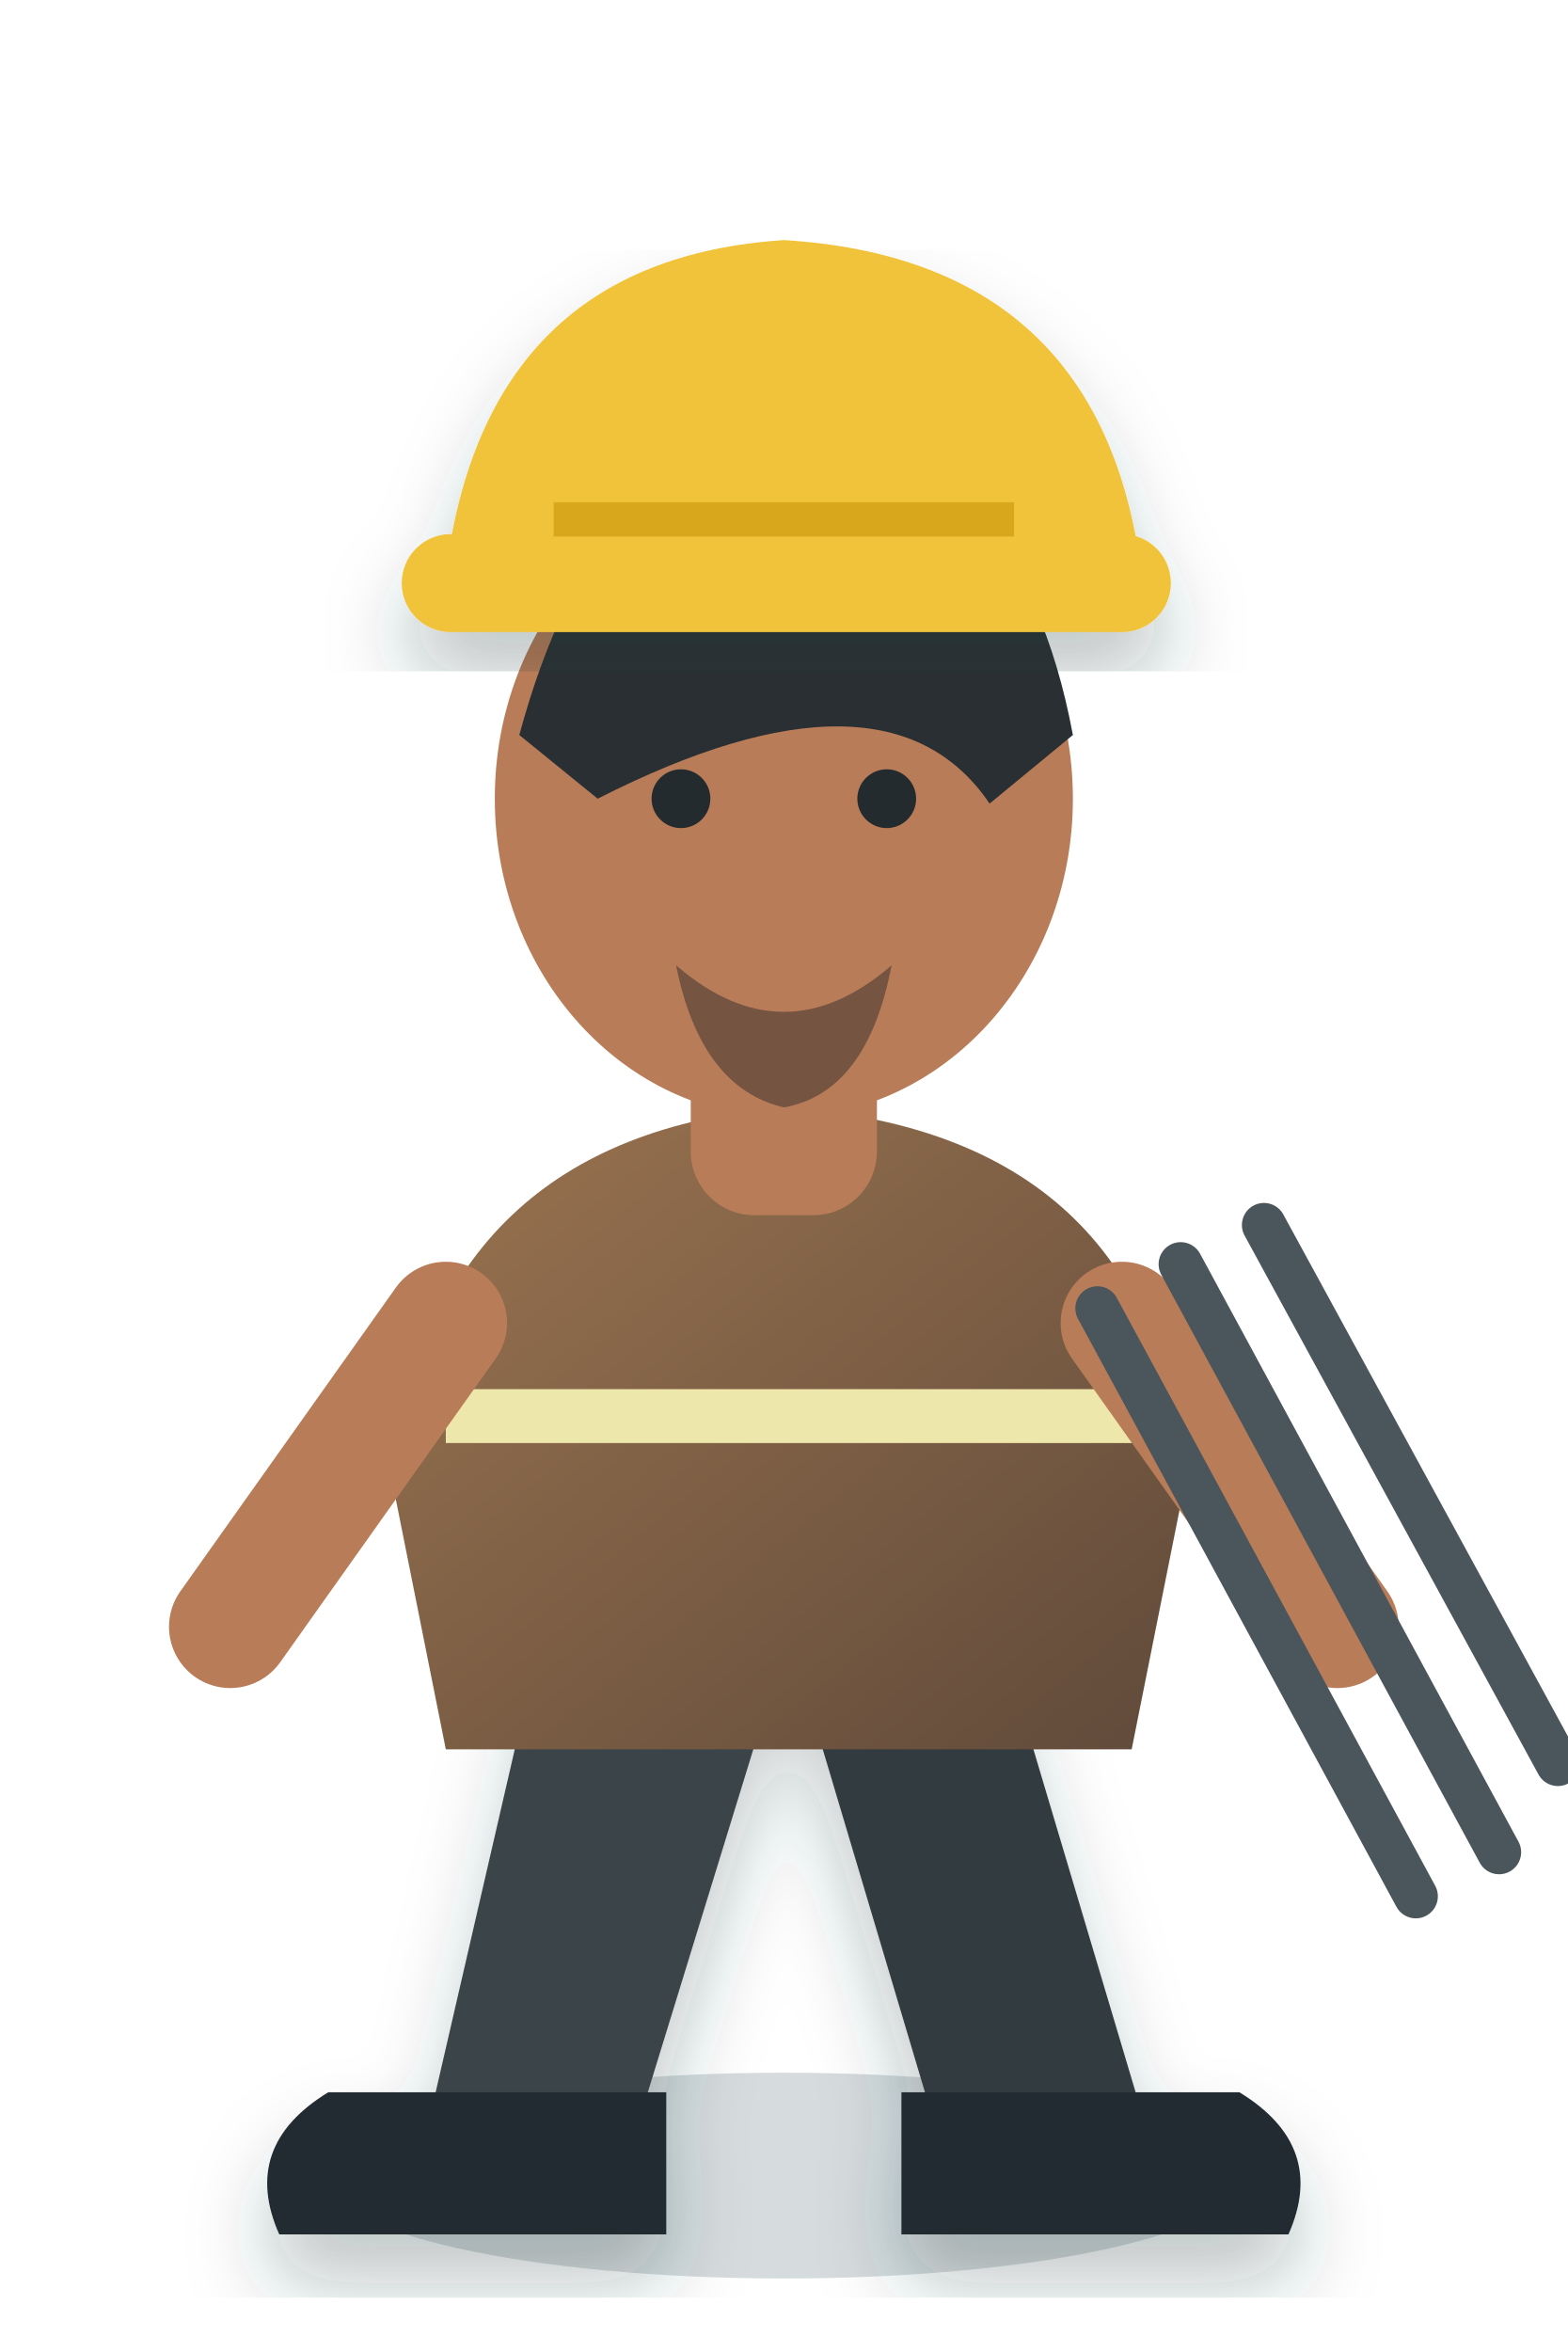
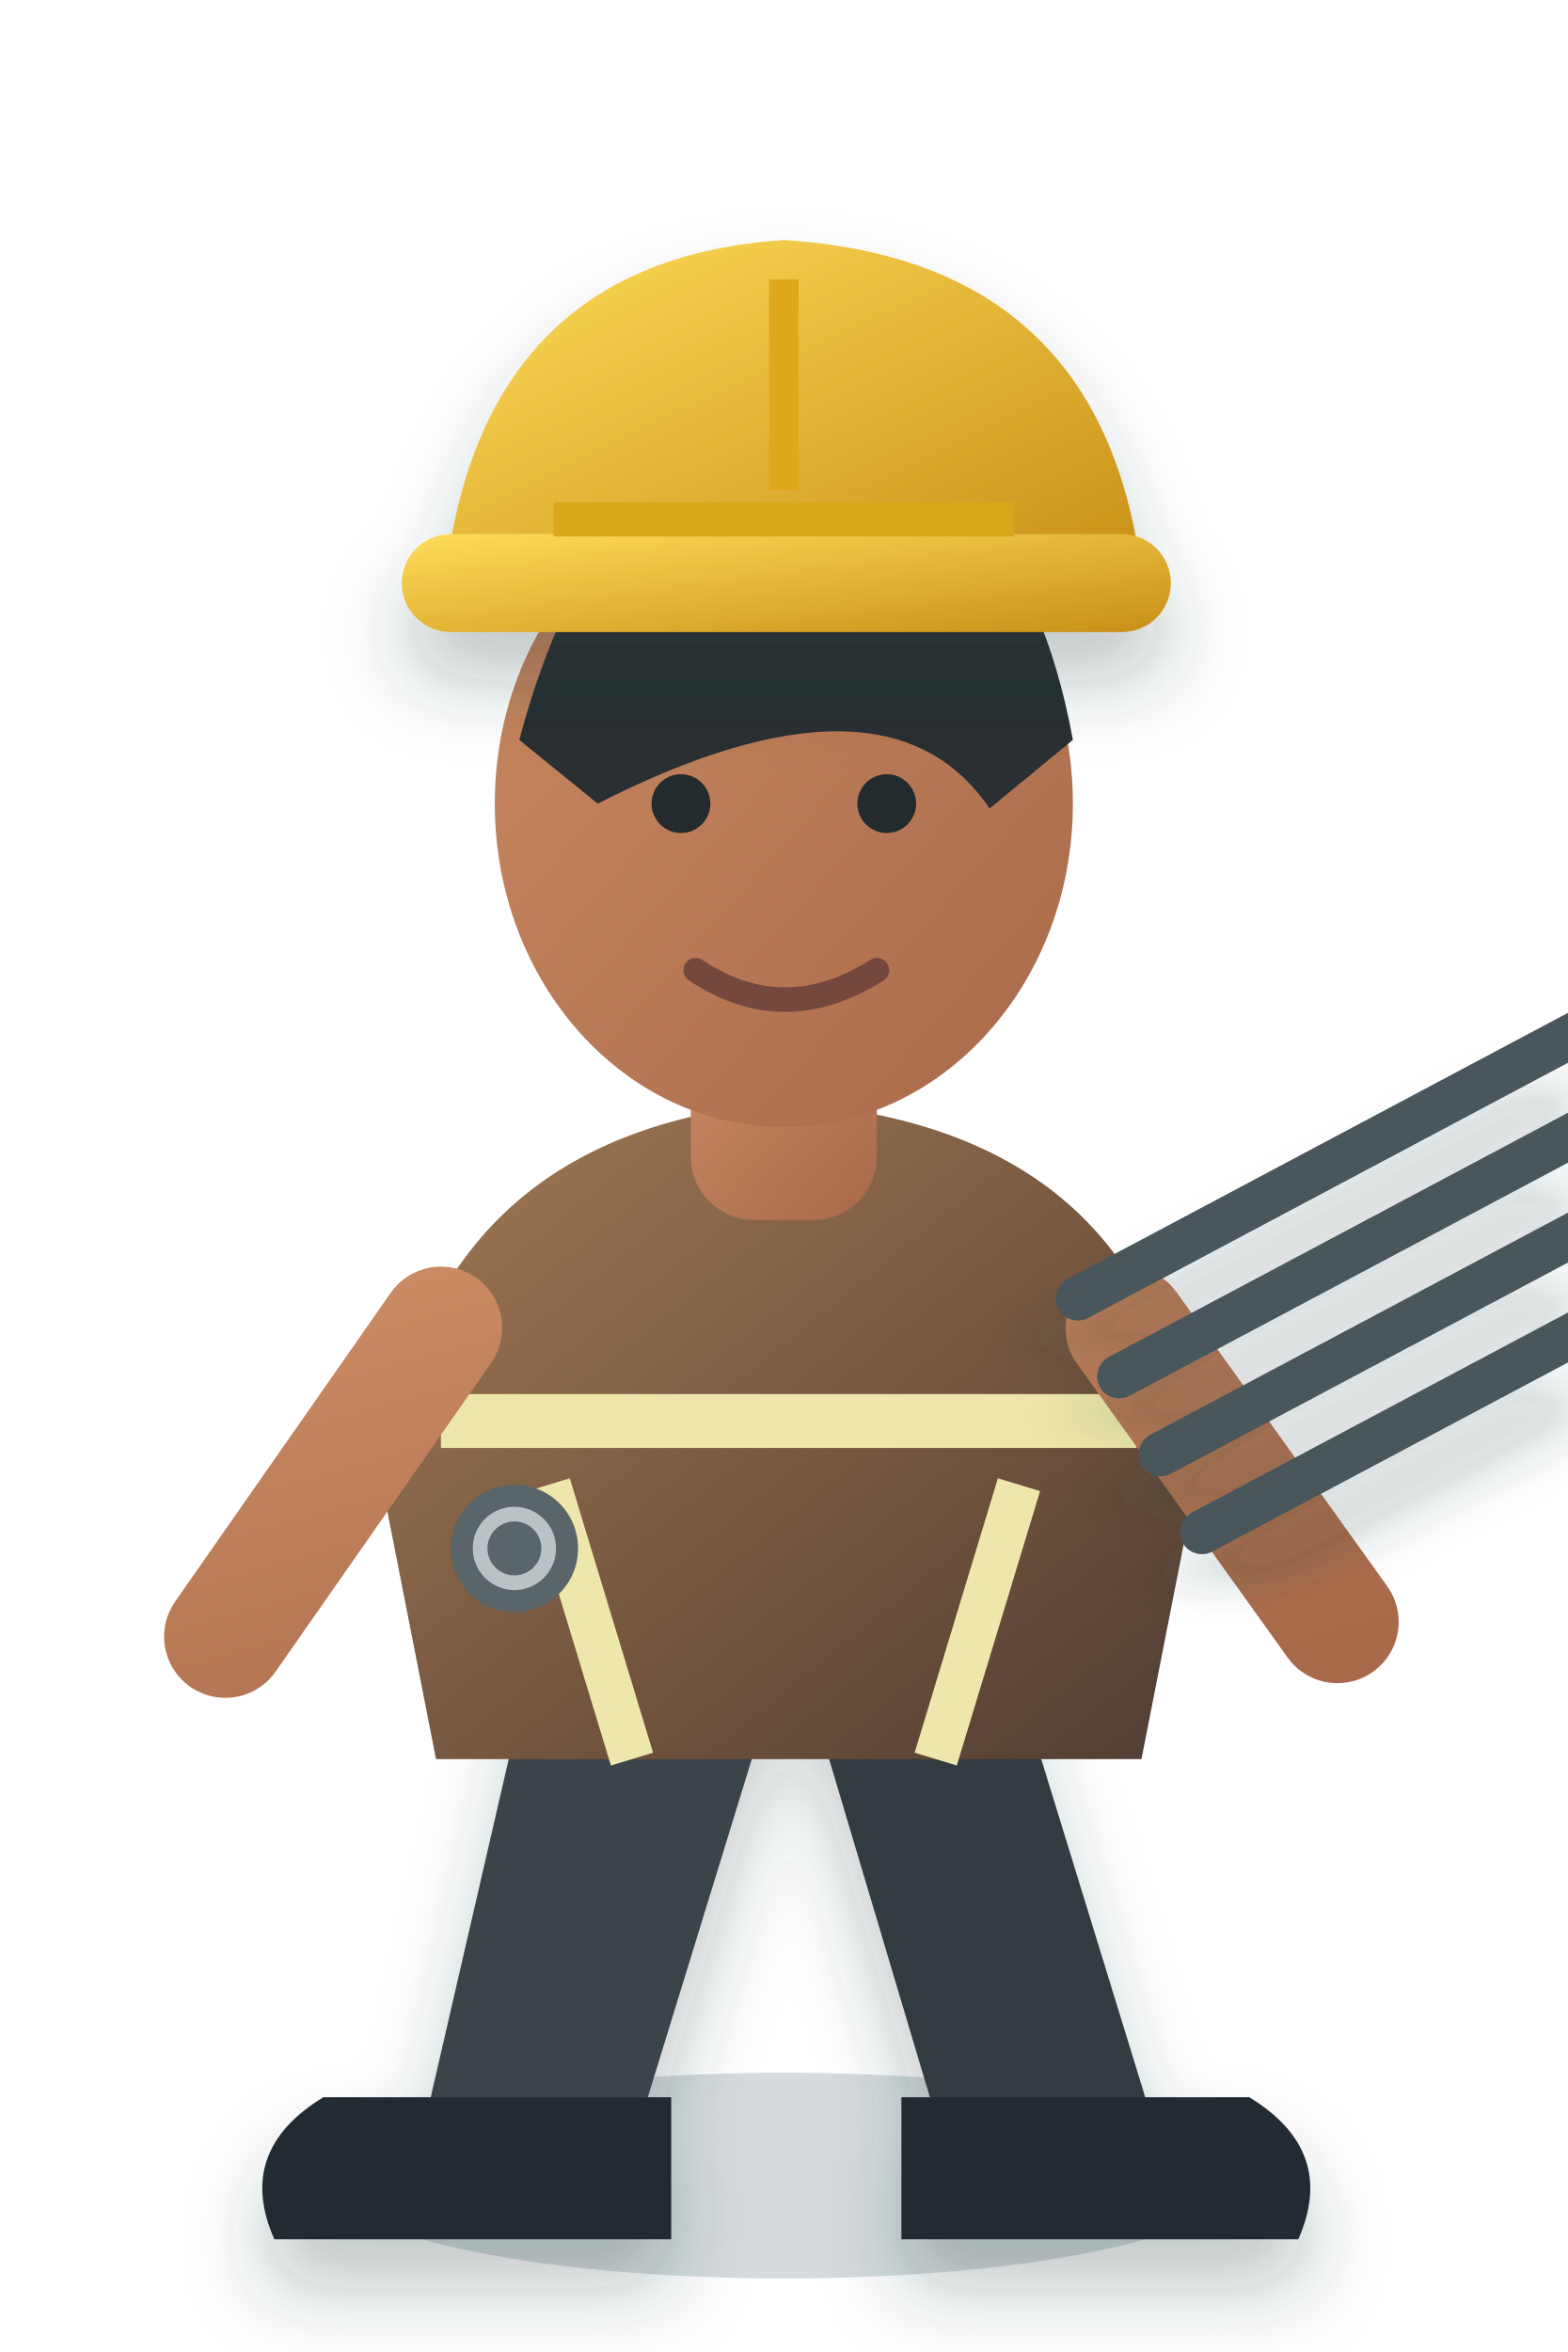
<svg xmlns="http://www.w3.org/2000/svg" width="320" height="480" viewBox="0 0 320 480">
  <defs>
    <linearGradient id="w" x1="0" y1="0" x2="1" y2="1">
-       <stop stop-color="#9b7450" />
-       <stop offset="1" stop-color="#604a3a" />
+       <stop stop-color="#a17a55" />
+       <stop offset=".6" stop-color="#72543e" />
+       <stop offset="1" stop-color="#4f3d34" />
    </linearGradient>
-     <filter id="s">
+     <linearGradient id="skin" x1="0" y1="0" x2="1" y2="1">
+       <stop stop-color="#ca8a62" />
+       <stop offset="1" stop-color="#a8694a" />
+     </linearGradient>
+     <linearGradient id="helmet" x1="0" y1="0" x2="1" y2="1">
+       <stop stop-color="#ffdc59" />
+       <stop offset="1" stop-color="#c88f18" />
+     </linearGradient>
+     <filter id="s" x="-40%" y="-40%" width="190%" height="200%">
      <feDropShadow dx="0" dy="10" stdDeviation="8" flood-color="#26383a" flood-opacity=".28" />
    </filter>
  </defs>
  <ellipse cx="160" cy="444" rx="94" ry="21" fill="#1d3f47" opacity=".18" />
  <g filter="url(#s)">
-     <path d="M112 327L88 431h43l32-104Z" fill="#3b4549" />
-     <path d="M202 327l31 104h-43l-31-104Z" fill="#323b3f" />
-     <path d="M67 427h69v29H57q-8-18 10-29Zm117 0h69q18 11 10 29h-79Z" fill="#242c30" />
+     <path d="M111 328L87 432h44l32-104Z" fill="#3b4549" />
+     <path d="M203 328l32 104h-44l-31-104Z" fill="#323b3f" />
+     <path d="M66 428h71v29H56q-8-18 10-29Zm118 0h71q18 11 10 29h-81Z" fill="#242c30" />
  </g>
-   <path d="M80 302q9-70 80-76q75 5 82 76l-11 55H91Z" fill="url(#w)" />
-   <path d="M91 289h140" stroke="#eee7ab" stroke-width="11" />
-   <path d="M91 270l-44 62M229 270l44 62" stroke="#b97c58" stroke-width="25" stroke-linecap="round" />
-   <rect x="141" y="208" width="38" height="40" rx="13" fill="#b97c58" />
-   <ellipse cx="160" cy="163" rx="59" ry="65" fill="#b97c58" />
-   <path d="M106 150q16-59 55-62q47 3 58 62l-17 14q-21-31-80-1Z" fill="#292f32" />
-   <circle cx="139" cy="163" r="6" fill="#242b2e" />
-   <circle cx="181" cy="163" r="6" fill="#242b2e" />
-   <path d="M138 197q22 19 44 0q-5 26-22 29q-17-4-22-29Z" fill="#3e332e" opacity=".55" />
+   <path d="M78 303q9-72 82-78q77 5 84 78l-11 56H89Z" fill="url(#w)" />
+   <path d="M90 290h142" stroke="#eee7ab" stroke-width="11" />
+   <path d="M112 303l17 56M208 303l-17 56" stroke="#eee7ab" stroke-width="9" />
+   <path d="M90 271l-44 63M230 271l43 60" stroke="url(#skin)" stroke-width="25" stroke-linecap="round" />
+   <rect x="141" y="208" width="38" height="41" rx="13" fill="url(#skin)" />
+   <ellipse cx="160" cy="164" rx="59" ry="66" fill="url(#skin)" />
+   <path d="M106 151q16-60 55-63q47 3 58 63l-17 14q-21-31-80-1Z" fill="#292f32" />
+   <circle cx="139" cy="164" r="6" fill="#242b2e" />
+   <circle cx="181" cy="164" r="6" fill="#242b2e" />
+   <path d="M142 198q18 12 37 0" fill="none" stroke="#74483d" stroke-width="5" stroke-linecap="round" />
  <g filter="url(#s)">
-     <path d="M91 117q8-64 69-68q65 4 73 68Z" fill="#f0c33a" />
-     <rect x="82" y="109" width="157" height="20" rx="10" fill="#f0c33a" />
+     <path d="M91 117q8-64 69-68q65 4 73 68Z" fill="url(#helmet)" />
+     <rect x="82" y="109" width="157" height="20" rx="10" fill="url(#helmet)" />
    <path d="M113 106h94" stroke="#d8a71d" stroke-width="7" />
+     <path d="M160 57v43" stroke="#dea71f" stroke-width="6" />
  </g>
-   <g stroke="#4a565b" stroke-width="9" stroke-linecap="round">
-     <path d="M224 267l65 120" />
-     <path d="M241 258l65 120" />
-     <path d="M258 250l60 110" />
+   <g transform="translate(220 265) rotate(-28)" stroke="#4a565b" stroke-width="9" stroke-linecap="round" filter="url(#s)">
+     <path d="M0 0h145" />
+     <path d="M0 18h145" />
+     <path d="M0 36h145" />
+     <path d="M0 54h145" />
+   </g>
+   <g transform="translate(105 316)">
+     <circle cx="0" cy="0" r="13" fill="#596569" />
+     <circle cx="0" cy="0" r="7" fill="none" stroke="#b9c2c4" stroke-width="3" />
  </g>
</svg>
